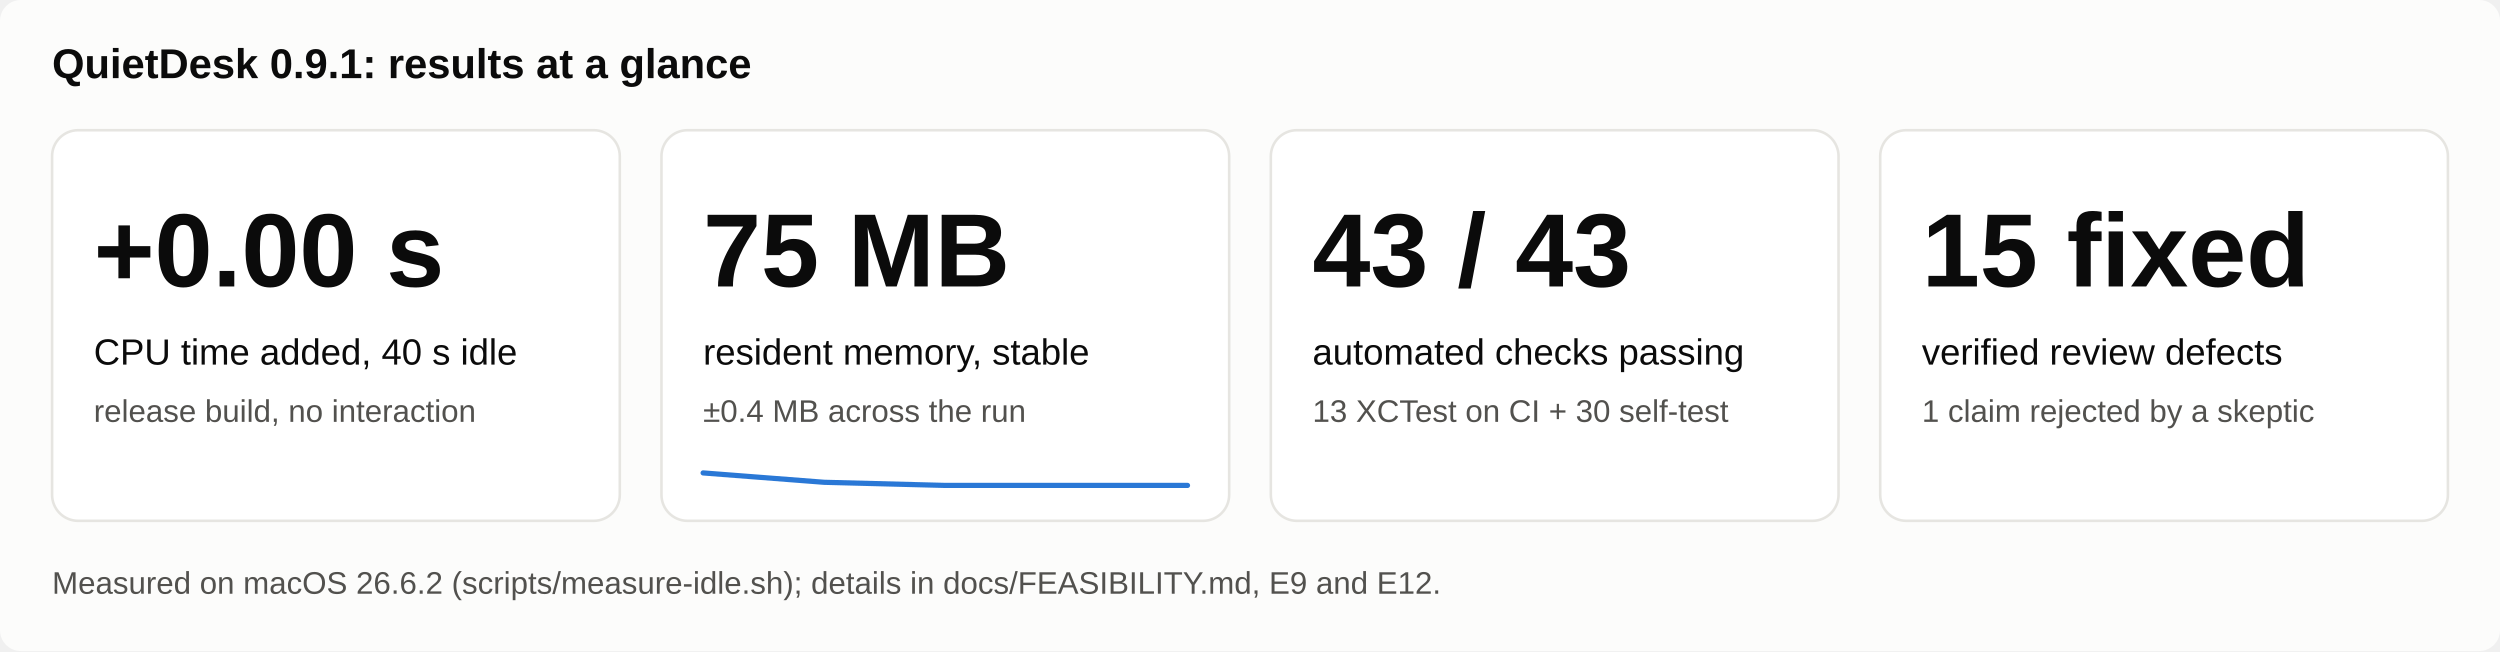
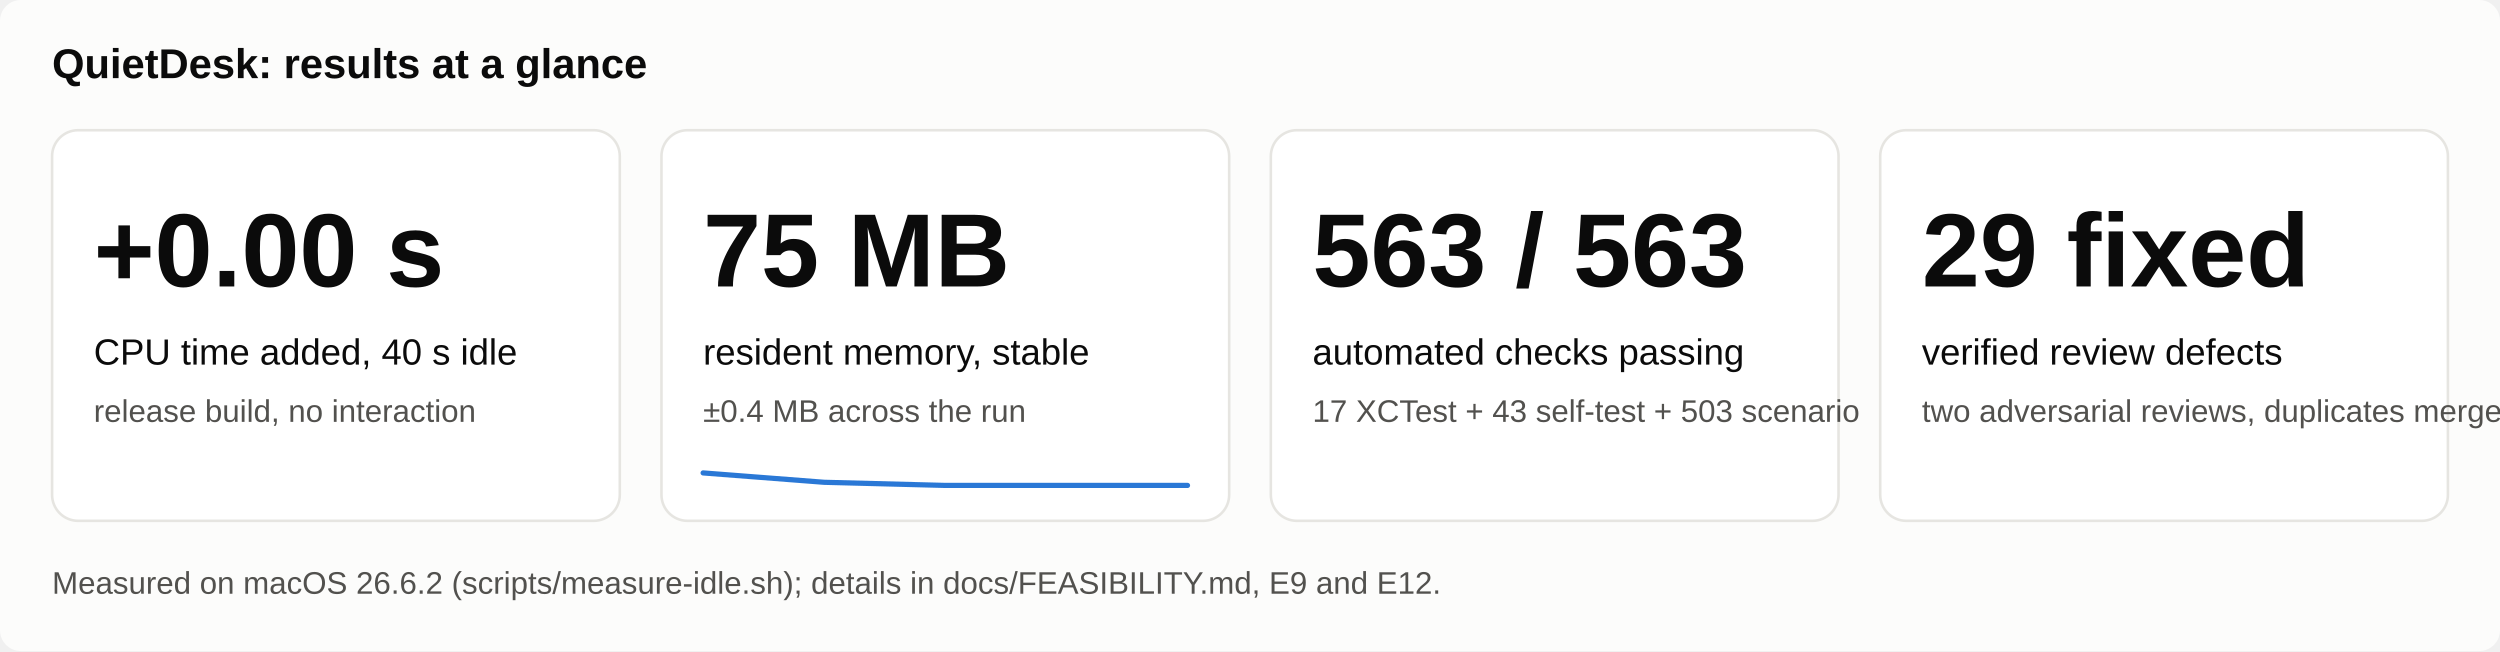
<svg xmlns="http://www.w3.org/2000/svg" width="960" height="250" viewBox="0 0 960 250" font-family="-apple-system, 'Helvetica Neue', Arial, sans-serif">
  <rect width="960" height="250" fill="#fcfcfb" rx="8" />
-   <text x="20" y="30" font-size="16" fill="#0b0b0b" text-anchor="start" font-weight="600">QuietDesk 0.9.1: results at a glance</text>
+   <text x="20" y="30" font-size="16" fill="#0b0b0b" text-anchor="start" font-weight="600">QuietDesk: results at a glance</text>
  <rect x="20.0" y="50" width="218.0" height="150" rx="10" fill="#ffffff" stroke="#e6e5e1" />
  <text x="36.0" y="110" font-size="40" fill="#0b0b0b" text-anchor="start" font-weight="600" font-variant-numeric="tabular-nums">+0.00 s</text>
  <text x="36.0" y="140" font-size="14" fill="#0b0b0b" text-anchor="start" font-weight="normal">CPU time added, 40 s idle</text>
  <text x="36.0" y="162" font-size="12" fill="#52514e" text-anchor="start" font-weight="normal">release build, no interaction</text>
  <rect x="254.0" y="50" width="218.0" height="150" rx="10" fill="#ffffff" stroke="#e6e5e1" />
  <text x="270.0" y="110" font-size="40" fill="#0b0b0b" text-anchor="start" font-weight="600" font-variant-numeric="tabular-nums">75 MB</text>
  <text x="270.0" y="140" font-size="14" fill="#0b0b0b" text-anchor="start" font-weight="normal">resident memory, stable</text>
  <text x="270.0" y="162" font-size="12" fill="#52514e" text-anchor="start" font-weight="normal">±0.4 MB across the run</text>
  <rect x="488.0" y="50" width="218.0" height="150" rx="10" fill="#ffffff" stroke="#e6e5e1" />
-   <text x="504.0" y="110" font-size="40" fill="#0b0b0b" text-anchor="start" font-weight="600" font-variant-numeric="tabular-nums">43 / 43</text>
+   <text x="504.0" y="110" font-size="40" fill="#0b0b0b" text-anchor="start" font-weight="600" font-variant-numeric="tabular-nums">563 / 563</text>
  <text x="504.0" y="140" font-size="14" fill="#0b0b0b" text-anchor="start" font-weight="normal">automated checks passing</text>
-   <text x="504.0" y="162" font-size="12" fill="#52514e" text-anchor="start" font-weight="normal">13 XCTest on CI + 30 self-test</text>
+   <text x="504.0" y="162" font-size="12" fill="#52514e" text-anchor="start" font-weight="normal">17 XCTest + 43 self-test + 503 scenario</text>
  <rect x="722.0" y="50" width="218.0" height="150" rx="10" fill="#ffffff" stroke="#e6e5e1" />
-   <text x="738.0" y="110" font-size="40" fill="#0b0b0b" text-anchor="start" font-weight="600" font-variant-numeric="tabular-nums">15 fixed</text>
+   <text x="738.0" y="110" font-size="40" fill="#0b0b0b" text-anchor="start" font-weight="600" font-variant-numeric="tabular-nums">29 fixed</text>
  <text x="738.0" y="140" font-size="14" fill="#0b0b0b" text-anchor="start" font-weight="normal">verified review defects</text>
-   <text x="738.0" y="162" font-size="12" fill="#52514e" text-anchor="start" font-weight="normal">1 claim rejected by a skeptic</text>
+   <text x="738.0" y="162" font-size="12" fill="#52514e" text-anchor="start" font-weight="normal">two adversarial reviews, duplicates merged</text>
  <polyline points="270.0,181.6 316.5,185.2 363.0,186.4 409.5,186.4 456.0,186.4" fill="none" stroke="#2a78d6" stroke-width="2" stroke-linejoin="round" stroke-linecap="round" />
  <text x="20" y="228" font-size="12" fill="#52514e" text-anchor="start" font-weight="normal">Measured on macOS 26.6.2 (scripts/measure-idle.sh); details in docs/FEASIBILITY.md, E9 and E12.</text>
</svg>
